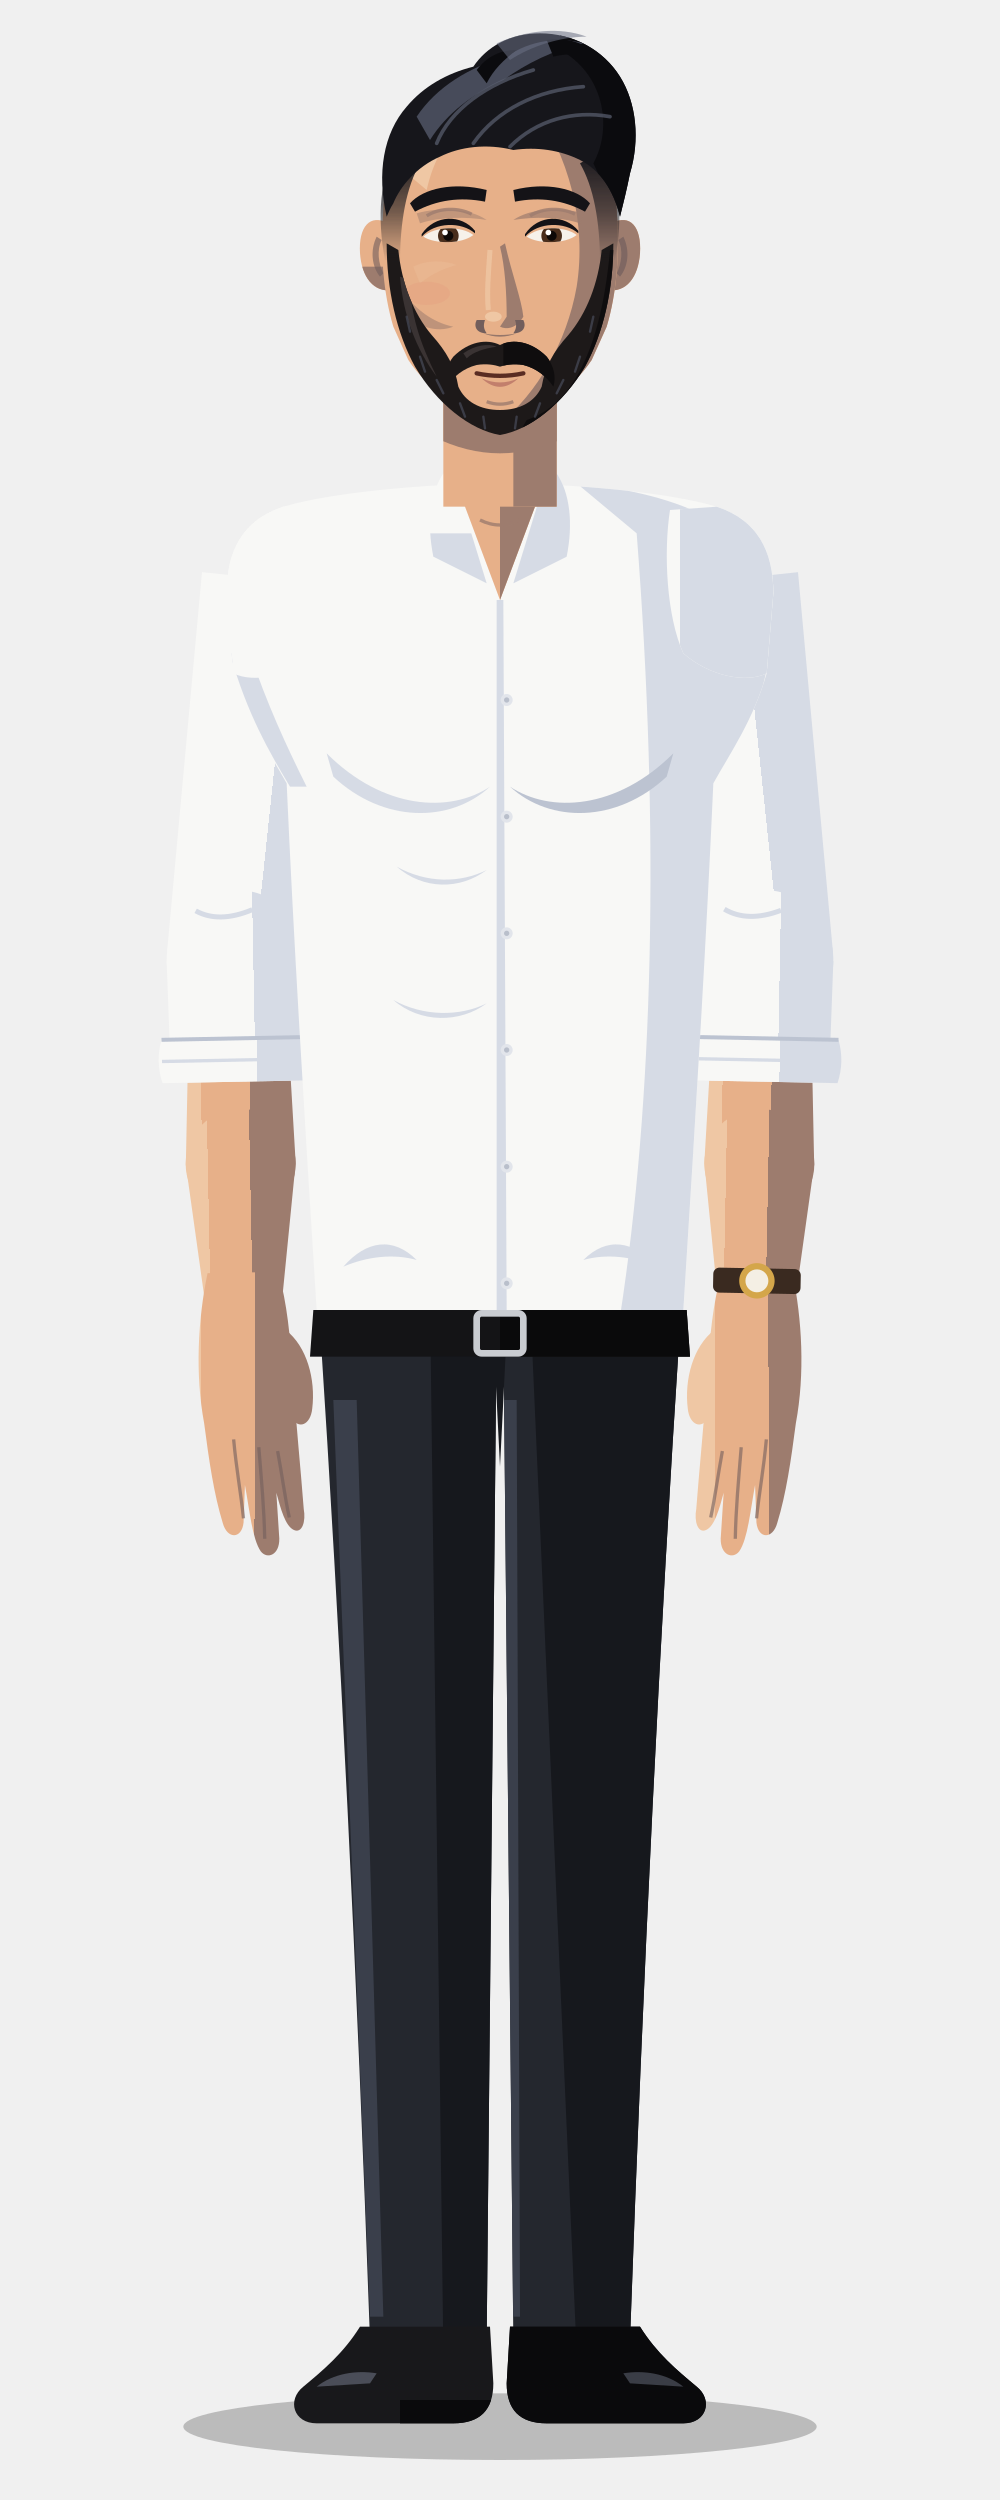
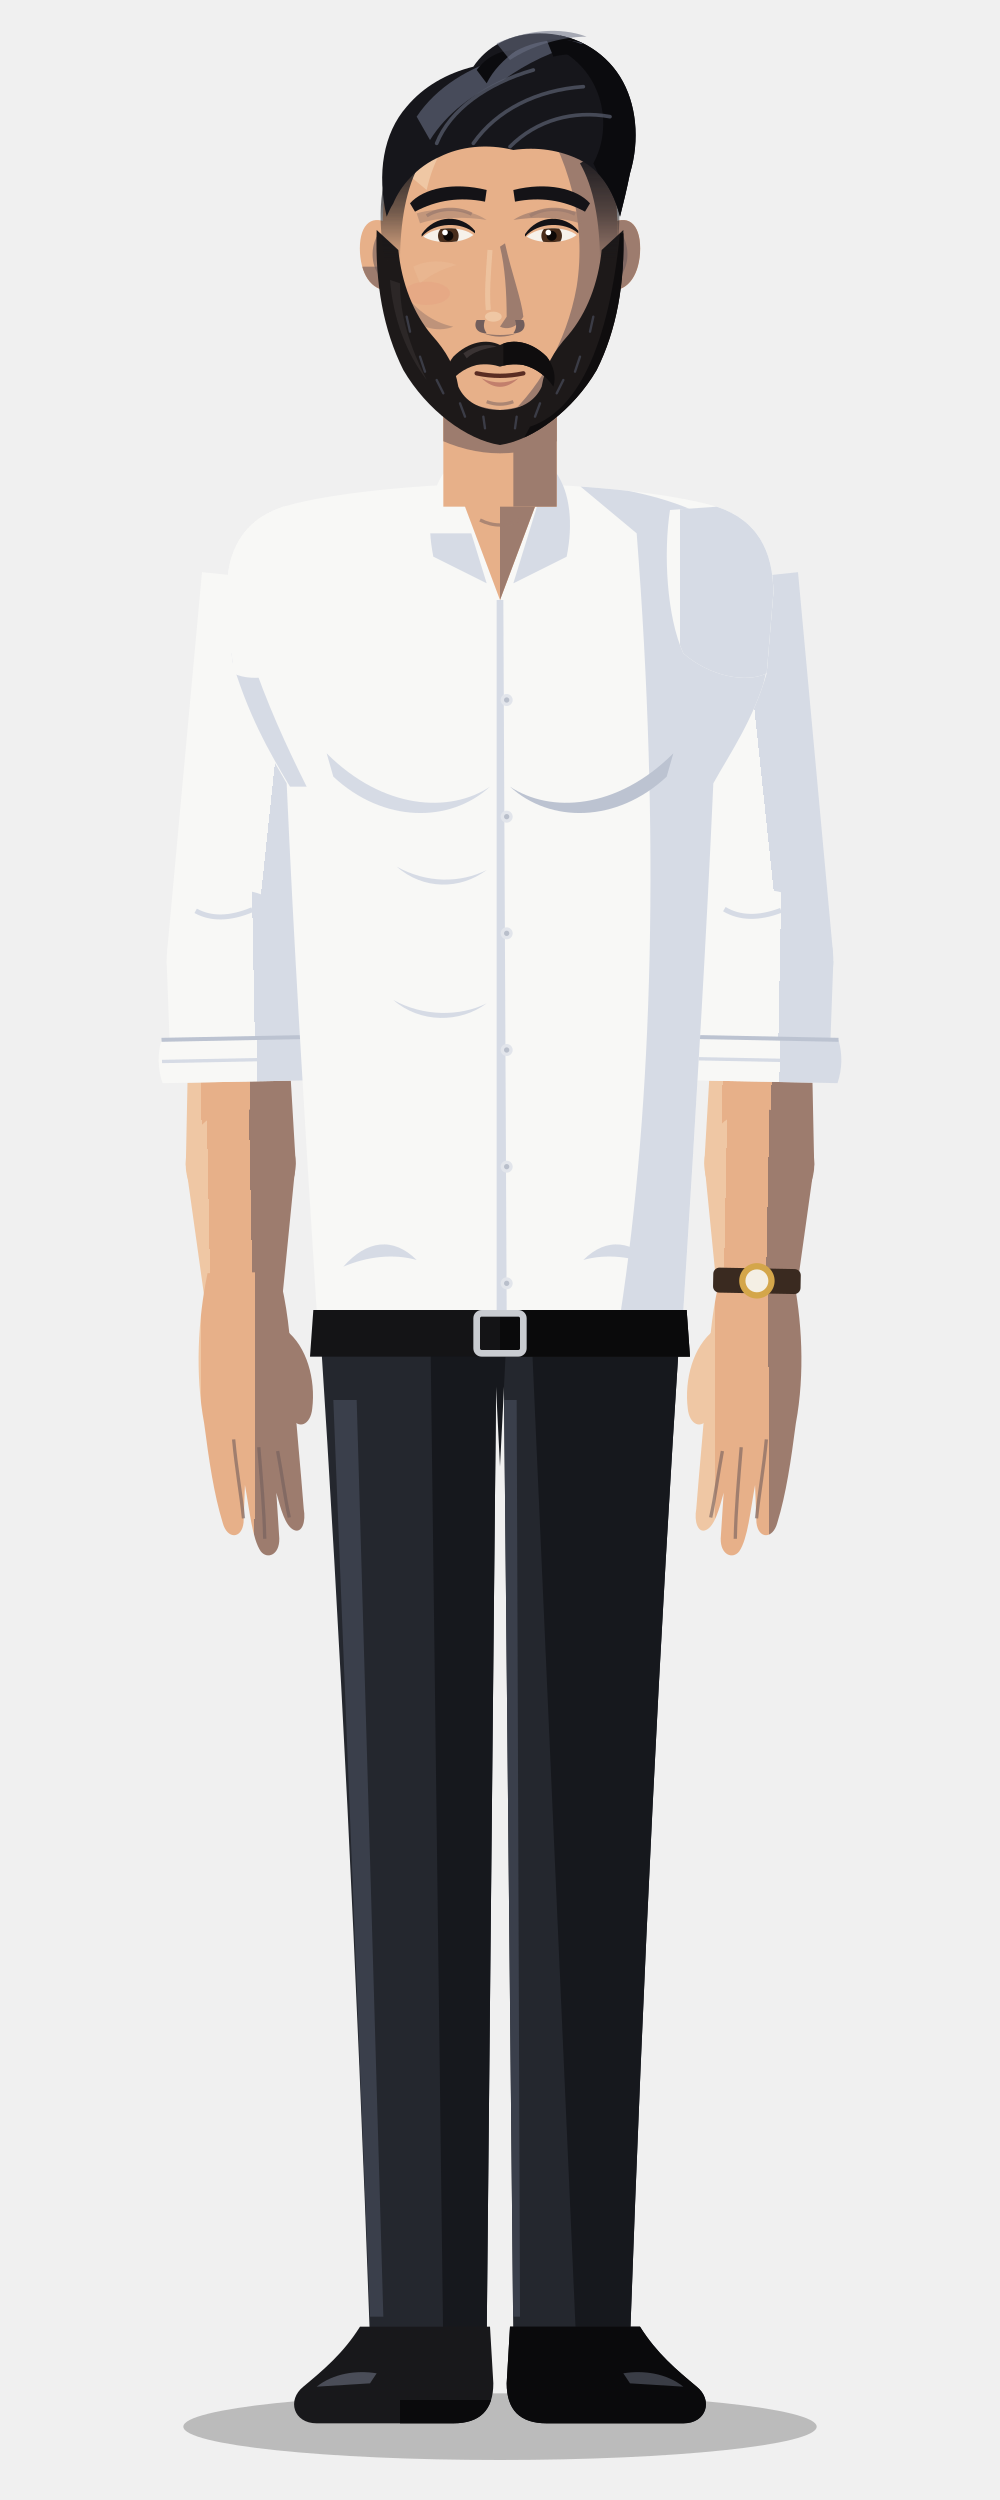
<svg xmlns="http://www.w3.org/2000/svg" viewBox="0 0 600 1500" width="600" height="1500">
  <defs>
    <linearGradient id="fade" x1="0" y1="0" x2="0" y2="1">
      <stop offset="0" stop-color="#16161b" stop-opacity="1" />
      <stop offset="0.55" stop-color="#16161b" stop-opacity="0.55" />
      <stop offset="1" stop-color="#16161b" stop-opacity="0" />
    </linearGradient>
    <clipPath id="c1">
      <path d="M192,796 L298,796 L292,1404 L222,1404 C214,1180 204,980 192,796 Z" />
    </clipPath>
    <clipPath id="c2">
      <path d="M 408,796 L 302,796 L 308,1404 L 378,1404 C 386,1180 396,980 408,796 Z" />
    </clipPath>
    <clipPath id="c3">
      <path d="M216,1396 L294,1396 L296,1430 C296,1446 288,1454 272,1454 L190,1454 C176,1454 172,1440 182,1432 C194,1422 206,1412 216,1396 Z" />
    </clipPath>
    <clipPath id="c4">
      <path d="M 384,1396 L 306,1396 L 304,1430 C 304,1446 312,1454 328,1454 L 410,1454 C 424,1454 428,1440 418,1432 C 406,1422 394,1412 384,1396 Z" />
    </clipPath>
    <linearGradient id="g5" gradientUnits="userSpaceOnUse" x1="112.0" y1="674.3" x2="175.9" y2="673.0">
      <stop offset="0" stop-color="#efc7a4" />
      <stop offset="0.14" stop-color="#efc7a4" />
      <stop offset="0.14" stop-color="#e7b089" />
      <stop offset="0.6" stop-color="#e7b089" />
      <stop offset="0.6" stop-color="#9d7c6e" />
      <stop offset="1" stop-color="#9d7c6e" />
    </linearGradient>
    <linearGradient id="g6" gradientUnits="userSpaceOnUse" x1="117.9" y1="744.7" x2="172.9" y2="743.6">
      <stop offset="0" stop-color="#efc7a4" />
      <stop offset="0.14" stop-color="#efc7a4" />
      <stop offset="0.14" stop-color="#e7b089" />
      <stop offset="0.6" stop-color="#e7b089" />
      <stop offset="0.6" stop-color="#9d7c6e" />
      <stop offset="1" stop-color="#9d7c6e" />
    </linearGradient>
    <linearGradient id="g7" gradientUnits="userSpaceOnUse" x1="110.7" y1="457.4" x2="197.3" y2="466.6">
      <stop offset="0" stop-color="#f8f8f6" />
      <stop offset="0.62" stop-color="#f8f8f6" />
      <stop offset="0.62" stop-color="#d6dbe5" />
      <stop offset="1" stop-color="#d6dbe5" />
    </linearGradient>
    <linearGradient id="g8" gradientUnits="userSpaceOnUse" x1="101.1" y1="606.8" x2="184.1" y2="605.2">
      <stop offset="0" stop-color="#f8f8f6" />
      <stop offset="0.62" stop-color="#f8f8f6" />
      <stop offset="0.62" stop-color="#d6dbe5" />
      <stop offset="1" stop-color="#d6dbe5" />
    </linearGradient>
    <linearGradient id="g9" gradientUnits="userSpaceOnUse" x1="97.2" y1="636.9" x2="189.2" y2="635.1">
      <stop offset="0" stop-color="#f8f8f6" />
      <stop offset="0.62" stop-color="#f8f8f6" />
      <stop offset="0.62" stop-color="#d6dbe5" />
      <stop offset="1" stop-color="#d6dbe5" />
    </linearGradient>
    <linearGradient id="g10" gradientUnits="userSpaceOnUse" x1="-28.0" y1="-0.6" x2="28.0" y2="0.6">
      <stop offset="0" stop-color="#efc7a4" />
      <stop offset="0.14" stop-color="#efc7a4" />
      <stop offset="0.14" stop-color="#e7b089" />
      <stop offset="0.6" stop-color="#e7b089" />
      <stop offset="0.6" stop-color="#9d7c6e" />
      <stop offset="1" stop-color="#9d7c6e" />
    </linearGradient>
    <linearGradient id="g11" gradientUnits="userSpaceOnUse" x1="424.1" y1="673.0" x2="488.0" y2="674.3">
      <stop offset="0" stop-color="#efc7a4" />
      <stop offset="0.14" stop-color="#efc7a4" />
      <stop offset="0.14" stop-color="#e7b089" />
      <stop offset="0.6" stop-color="#e7b089" />
      <stop offset="0.6" stop-color="#9d7c6e" />
      <stop offset="1" stop-color="#9d7c6e" />
    </linearGradient>
    <linearGradient id="g12" gradientUnits="userSpaceOnUse" x1="427.1" y1="743.6" x2="482.1" y2="744.7">
      <stop offset="0" stop-color="#efc7a4" />
      <stop offset="0.14" stop-color="#efc7a4" />
      <stop offset="0.14" stop-color="#e7b089" />
      <stop offset="0.6" stop-color="#e7b089" />
      <stop offset="0.6" stop-color="#9d7c6e" />
      <stop offset="1" stop-color="#9d7c6e" />
    </linearGradient>
    <linearGradient id="g13" gradientUnits="userSpaceOnUse" x1="402.7" y1="466.6" x2="489.3" y2="457.4">
      <stop offset="0" stop-color="#f8f8f6" />
      <stop offset="0.62" stop-color="#f8f8f6" />
      <stop offset="0.62" stop-color="#d6dbe5" />
      <stop offset="1" stop-color="#d6dbe5" />
    </linearGradient>
    <linearGradient id="g14" gradientUnits="userSpaceOnUse" x1="415.9" y1="605.2" x2="498.9" y2="606.8">
      <stop offset="0" stop-color="#f8f8f6" />
      <stop offset="0.62" stop-color="#f8f8f6" />
      <stop offset="0.62" stop-color="#d6dbe5" />
      <stop offset="1" stop-color="#d6dbe5" />
    </linearGradient>
    <linearGradient id="g15" gradientUnits="userSpaceOnUse" x1="410.8" y1="635.1" x2="502.8" y2="636.9">
      <stop offset="0" stop-color="#f8f8f6" />
      <stop offset="0.62" stop-color="#f8f8f6" />
      <stop offset="0.62" stop-color="#d6dbe5" />
      <stop offset="1" stop-color="#d6dbe5" />
    </linearGradient>
    <linearGradient id="g16" gradientUnits="userSpaceOnUse" x1="28.0" y1="0.6" x2="-28.0" y2="-0.6">
      <stop offset="0" stop-color="#efc7a4" />
      <stop offset="0.14" stop-color="#efc7a4" />
      <stop offset="0.14" stop-color="#e7b089" />
      <stop offset="0.6" stop-color="#e7b089" />
      <stop offset="0.6" stop-color="#9d7c6e" />
      <stop offset="1" stop-color="#9d7c6e" />
    </linearGradient>
    <clipPath id="c17">
      <path d="M300,290 C268,290 204,294 170,304 C146,312 136,330 136,356 L140,404 C148,432 162,452 172,470 C176,560 182,660 190,786 L410,786 C418,660 424,560 428,470 C438,452 452,432 460,404 L464,356 C464,330 454,312 430,304 C396,294 332,290 300,290 Z" />
    </clipPath>
    <clipPath id="c18">
      <path d="M276,296 L324,296 L300,360 Z" />
    </clipPath>
    <clipPath id="c19">
      <path d="M266,284 C258,296 256,314 260,334 L292,350 L276,298 Z" />
    </clipPath>
    <clipPath id="c20">
      <path d="M 334,284 C 342,296 344,314 340,334 L 308,350 L 324,298 Z" />
    </clipPath>
    <clipPath id="c21">
      <path d="M188,786 L412,786 L414,814 L186,814 Z" />
    </clipPath>
    <clipPath id="c22">
      <path d="M170,304 C146,312 136,330 136,356 L140,404 C152,410 174,406 190,392 C200,370 202,332 198,306 Z" />
    </clipPath>
    <clipPath id="c23">
      <path d="M 430,304 C 454,312 464,330 464,356 L 460,404 C 448,410 426,406 410,392 C 400,370 398,332 402,306 Z" />
    </clipPath>
    <clipPath id="c24">
      <path d="M233,134 C222,128 215,136 216,152 C217,166 224,176 236,174 Z" />
    </clipPath>
    <clipPath id="c25">
      <path d="M 367,134 C 378,128 385,136 384,152 C 383,166 376,176 364,174 Z" />
    </clipPath>
    <clipPath id="c26">
      <path d="M266,220 L266,304 L334,304 L334,220 Z" />
    </clipPath>
    <clipPath id="c27">
-       <path d="M300,64 C341,64 369,88 370,126 C372,152 370,176 364,196 L355,216 C343,234 324,247 300,249 C276,247 257,234 245,216 L236,196 C230,176 228,152 230,126 C231,88 259,64 300,64 Z" />
+       <path d="M300,64 C341,64 369,88 370,126 C372,152 368,176 360,196 L351,214 C340,232 322,244 300,246 C278,244 260,232 249,214 L240,196 C232,176 228,152 230,126 C231,88 259,64 300,64 Z" />
    </clipPath>
    <clipPath id="c28">
      <path d="M254,142 C261,135.5 277,135.5 284,141 C277,146.55 261,146.55 254,142 Z" />
    </clipPath>
    <clipPath id="c29">
      <path d="M316,142 C323,135.5 339,135.5 346,141 C339,146.55 323,146.55 316,142 Z" />
    </clipPath>
    <clipPath id="c30">
-       <path d="M232,146 C232,174 238,200 249,220 C262,242 282,258 300,261 C318,258 338,242 351,220 C362,200 368,174 368,146 L361,150 C359,170 352,188 341,201 C332,211 327,220 325,232 C321,241 312,246 300,246 C288,246 279,241 275,232 C273,220 268,211 259,201 C248,188 241,170 239,150 Z" />
+       <path d="M226,138 C225,170 230,198 242,222 C256,246 280,264 300,267 C320,264 344,246 358,222 C370,198 375,170 374,138 L361,150 C359,170 352,188 341,201 C332,211 327,220 325,232 C321,241 312,246 300,246 C288,246 279,241 275,232 C273,220 268,211 259,201 C248,188 241,170 239,150 Z" />
    </clipPath>
    <clipPath id="c31">
      <path d="M272,214 C281,205 292,203 300,207 C308,203 319,205 328,214 C332,219 334,226 332,232 C328,226 322,221 314,219 C308,218 303,219 300,220 C297,219 292,218 286,219 C278,221 272,226 268,232 C266,226 268,219 272,214 Z" />
    </clipPath>
    <clipPath id="c32">
      <path d="M232,130 C226,104 230,80 244,64 C254,52 268,44 284,40 C292,28 306,20 324,20 C344,20 362,30 372,46 C382,62 384,84 378,104 C376,114 374,122 372,130 C368,114 360,102 348,96 C336,90 322,88 308,90 C292,86 276,88 264,94 C250,100 240,112 236,122 C234,125 233,128 232,130 Z" />
    </clipPath>
  </defs>
  <ellipse cx="300" cy="1456" rx="190" ry="20" fill="#000" opacity="0.22" />
  <path d="M192,796 L298,796 L292,1404 L222,1404 C214,1180 204,980 192,796 Z" fill="#24272e" />
  <g clip-path="url(#c1)">
    <path d="M258,780 L304,780 L300,1412 L266,1412 Z" fill="#16181d" />
    <path d="M200,840 L214,840 L230,1390 L222,1390 Z" fill="#3a3f4b" />
  </g>
  <path d="M 408,796 L 302,796 L 308,1404 L 378,1404 C 386,1180 396,980 408,796 Z" fill="#24272e" />
  <g clip-path="url(#c2)">
    <path d="M318,780 L420,780 L420,1412 L346,1412 Z" fill="#16181d" />
    <path d="M 310,840 L 302,840 L 306,1390 L 312,1390 Z" fill="#3a3f4b" />
  </g>
  <path d="M296,800 L300,880 L304,800 Z" fill="#16181d" />
  <path d="M216,1396 L294,1396 L296,1430 C296,1446 288,1454 272,1454 L190,1454 C176,1454 172,1440 182,1432 C194,1422 206,1412 216,1396 Z" fill="#18181b" />
  <g clip-path="url(#c3)">
    <path d="M240,1440 L300,1440 L300,1460 L240,1460 Z" fill="#0a0a0c" />
    <path d="M190,1432 C200,1424 214,1422 226,1424 L222,1430 Z" fill="#4a4d58" />
  </g>
  <path d="M 384,1396 L 306,1396 L 304,1430 C 304,1446 312,1454 328,1454 L 410,1454 C 424,1454 428,1440 418,1432 C 406,1422 394,1412 384,1396 Z" fill="#18181b" />
  <g clip-path="url(#c4)">
    <path d="M300,1380 L440,1380 L440,1460 L300,1460 Z" fill="#0a0a0c" />
    <path d="M 410,1432 C 400,1424 386,1422 374,1424 L 378,1430 Z" fill="#3a3d46" />
  </g>
  <path d="M112.5,649.6 L111.5,699.0 L177.4,697.7 L174.5,648.4 Z" fill="url(#g5)" />
  <circle cx="144.4" cy="698.3" r="33.0" fill="url(#g6)" />
  <path d="M111.5,699.0 L124.3,790.4 L168.3,789.6 L177.4,697.7 Z" fill="url(#g6)" />
  <path d="M121.2,343.3 L100.2,571.6 L183.8,580.4 L210.8,352.7 Z" fill="url(#g7)" />
  <circle cx="142.0" cy="576.0" r="42.0" fill="url(#g8)" />
  <path d="M100.0,576.8 L102.2,636.8 L184.2,635.2 L184.0,575.2 Z" fill="url(#g8)" />
  <path d="M188.9,622.1 Q193.2,635.0 189.5,648.1 L97.5,649.9 Q93.2,637.0 96.9,623.9 Z" fill="url(#g9)" />
  <path d="M188.9,622.1 L96.9,623.9" stroke="#bcc3d1" stroke-width="2.4" />
  <path d="M189.2,635.1 L97.2,636.9" stroke="#d6dbe5" stroke-width="2" />
  <path d="M117.4,546.5 q14.0,7.7 34.0,-0.7" fill="none" stroke="#d6dbe5" stroke-width="3" />
  <g transform="translate(146.0,776.0) rotate(-1.1)">
    <g transform="scale(1.25,1.25)">
      <path d="M-17,-10 C-22,12 -24,38 -20,62 C-18,80 -16,96 -12,110 C-10,118 -3,118 -2,110 L-1,92 C1,104 2,118 6,124 C9,128 15,126 15,118 L14,96 C16,104 18,112 22,114 C26,116 28,110 27,104 C26,86 24,62 23,40 C22,20 21,6 17,-10 Z" fill="url(#g10)" />
      <path d="M20,18 C30,26 34,42 32,56 C31,64 25,66 22,60 C22,48 20,36 16,28 Z" fill="url(#g10)" />
      <path d="M-6,70 C-5,84 -3,96 -2,108 M6,74 C7,90 8,104 8,118 M15,76 C17,88 18,98 20,108" fill="none" stroke="#725e5c" stroke-width="1.6" opacity="0.6" />
    </g>
  </g>
  <path d="M425.5,648.4 L422.6,697.7 L488.5,699.0 L487.5,649.6 Z" fill="url(#g11)" />
  <circle cx="455.6" cy="698.3" r="33.0" fill="url(#g12)" />
  <path d="M422.6,697.7 L431.7,789.6 L475.7,790.4 L488.5,699.0 Z" fill="url(#g12)" />
  <path d="M389.2,352.7 L416.2,580.4 L499.8,571.6 L478.8,343.3 Z" fill="url(#g13)" />
  <circle cx="458.0" cy="576.0" r="42.0" fill="url(#g14)" />
  <path d="M416.0,575.2 L415.8,635.2 L497.8,636.8 L500.0,576.8 Z" fill="url(#g14)" />
  <path d="M503.1,623.9 Q506.8,637.0 502.5,649.9 L410.5,648.1 Q406.8,635.0 411.1,622.1 Z" fill="url(#g15)" />
  <path d="M503.1,623.9 L411.1,622.1" stroke="#bcc3d1" stroke-width="2.4" />
  <path d="M502.8,636.9 L410.8,635.1" stroke="#d6dbe5" stroke-width="2" />
  <path d="M434.6,545.5 q14.0,8.3 34.0,0.7" fill="none" stroke="#d6dbe5" stroke-width="3" />
  <g transform="translate(454.0,776.0) rotate(1.1)">
    <g transform="scale(-1.25,1.25)">
      <path d="M-17,-10 C-22,12 -24,38 -20,62 C-18,80 -16,96 -12,110 C-10,118 -3,118 -2,110 L-1,92 C1,104 2,118 6,124 C9,128 15,126 15,118 L14,96 C16,104 18,112 22,114 C26,116 28,110 27,104 C26,86 24,62 23,40 C22,20 21,6 17,-10 Z" fill="url(#g16)" />
      <path d="M20,18 C30,26 34,42 32,56 C31,64 25,66 22,60 C22,48 20,36 16,28 Z" fill="url(#g16)" />
      <path d="M-6,70 C-5,84 -3,96 -2,108 M6,74 C7,90 8,104 8,118 M15,76 C17,88 18,98 20,108" fill="none" stroke="#725e5c" stroke-width="1.6" opacity="0.6" />
      <rect x="-21" y="-12" width="42" height="12" rx="3" fill="#3a2a20" />
      <circle cx="0" cy="-6" r="8.5" fill="#d4a64a" />
      <circle cx="0" cy="-6" r="5.5" fill="#f4efe4" />
    </g>
  </g>
  <path d="M300,290 C268,290 204,294 170,304 C146,312 136,330 136,356 L140,404 C148,432 162,452 172,470 C176,560 182,660 190,786 L410,786 C418,660 424,560 428,470 C438,452 452,432 460,404 L464,356 C464,330 454,312 430,304 C396,294 332,290 300,290 Z" fill="#f8f8f6" />
  <g clip-path="url(#c17)">
    <path d="M346,290 C406,296 466,316 464,374 C460,422 444,450 430,474 L414,790 L372,790 C392,660 396,500 382,320 Z" fill="#d6dbe5" />
    <path d="M138,392 C148,428 162,452 174,472 L184,472 C172,448 160,422 150,392 Z" fill="#d6dbe5" />
  </g>
  <path d="M196,452 C230,486 270,488 294,472 C270,494 230,494 200,466 Z" fill="#d6dbe5" />
  <path d="M404,452 C370,486 330,488 306,472 C330,494 370,494 400,466 Z" fill="#bcc3d1" />
  <path d="M236,600 C254,610 276,610 292,602 C276,614 252,614 236,600 Z" fill="#d6dbe5" />
  <path d="M206,760 C220,744 236,742 250,756 C236,752 220,754 206,760 Z" fill="#d6dbe5" />
  <path d="M350,756 C364,742 380,744 394,760 C380,754 364,752 350,756 Z" fill="#d6dbe5" />
  <path d="M238,520 C256,530 276,530 292,522 C276,534 254,534 238,520 Z" fill="#d6dbe5" />
  <path d="M276,296 L324,296 L300,360 Z" fill="#e7b089" />
  <g clip-path="url(#c18)">
    <path d="M300,290 L330,290 L300,364 Z" fill="#9d7c6e" />
  </g>
  <path d="M288,312 Q300,318 312,312" fill="none" stroke="#9d7c6e" stroke-width="2" opacity="0.8" />
  <path d="M266,284 C258,296 256,314 260,334 L292,350 L276,298 Z" fill="#f8f8f6" />
  <g clip-path="url(#c19)">
    <path d="M256,320 L292,320 L292,352 L256,352 Z" fill="#d6dbe5" />
  </g>
  <path d="M 334,284 C 342,296 344,314 340,334 L 308,350 L 324,298 Z" fill="#f8f8f6" />
  <g clip-path="url(#c20)">
    <path d="M 334,284 C 342,296 344,314 340,334 L 308,350 L 324,298 Z" fill="#d6dbe5" />
  </g>
  <path d="M268,286 Q300,280 332,286 L326,292 Q300,288 274,292 Z" fill="#d6dbe5" />
  <path d="M298,360 L302,360 L304,786 L298,786 Z" fill="#d6dbe5" />
  <circle cx="304" cy="420" r="3.6" fill="#e2e5eb" />
  <circle cx="304" cy="420" r="1.6" fill="#b9bfcb" />
  <circle cx="304" cy="490" r="3.6" fill="#e2e5eb" />
  <circle cx="304" cy="490" r="1.6" fill="#b9bfcb" />
  <circle cx="304" cy="560" r="3.6" fill="#e2e5eb" />
  <circle cx="304" cy="560" r="1.6" fill="#b9bfcb" />
  <circle cx="304" cy="630" r="3.6" fill="#e2e5eb" />
  <circle cx="304" cy="630" r="1.6" fill="#b9bfcb" />
  <circle cx="304" cy="700" r="3.6" fill="#e2e5eb" />
  <circle cx="304" cy="700" r="1.6" fill="#b9bfcb" />
  <circle cx="304" cy="770" r="3.6" fill="#e2e5eb" />
  <circle cx="304" cy="770" r="1.6" fill="#b9bfcb" />
  <path d="M188,786 L412,786 L414,814 L186,814 Z" fill="#141416" />
  <g clip-path="url(#c21)">
    <path d="M300,780 L420,780 L420,820 L300,820 Z" fill="#0a0a0b" />
  </g>
  <rect x="286" y="788" width="28" height="24" rx="3" fill="none" stroke="#c9ccd1" stroke-width="4" />
  <path d="M170,304 C146,312 136,330 136,356 L140,404 C152,410 174,406 190,392 C200,370 202,332 198,306 Z" fill="#f8f8f6" />
  <path d="M 430,304 C 454,312 464,330 464,356 L 460,404 C 448,410 426,406 410,392 C 400,370 398,332 402,306 Z" fill="#f8f8f6" />
  <g clip-path="url(#c23)">
    <path d="M408,290 L470,290 L470,420 L408,420 Z" fill="#d6dbe5" />
  </g>
  <path d="M233,134 C222,128 215,136 216,152 C217,166 224,176 236,174 Z" fill="#e7b089" />
  <g clip-path="url(#c24)">
    <path d="M200,160 L240,160 L240,190 L200,190 Z" fill="#9d7c6e" />
  </g>
  <path d="M 367,134 C 378,128 385,136 384,152 C 383,166 376,176 364,174 Z" fill="#e7b089" />
  <g clip-path="url(#c25)">
    <path d="M360,120 L400,120 L400,190 L360,190 Z" fill="#9d7c6e" />
  </g>
  <path d="M226,142 C222,150 223,160 228,166 L230,164 C227,158 226,150 229,144 Z" fill="#725e5c" opacity="0.6" />
  <path d="M 374,142 C 378,150 377,160 372,166 L 370,164 C 373,158 374,150 371,144 Z" fill="#725e5c" opacity="0.7" />
  <path d="M266,220 L266,304 L334,304 L334,220 Z" fill="#e7b089" />
  <g clip-path="url(#c26)">
    <path d="M308,210 L340,210 L340,310 L308,310 Z" fill="#9d7c6e" />
    <path d="M260,210 L340,210 L340,262 Q300,282 260,262 Z" fill="#9d7c6e" />
  </g>
-   <path d="M300,64 C341,64 369,88 370,126 C372,152 370,176 364,196 L355,216 C343,234 324,247 300,249 C276,247 257,234 245,216 L236,196 C230,176 228,152 230,126 C231,88 259,64 300,64 Z" fill="#e7b089" />
+   <path d="M300,64 C341,64 369,88 370,126 C372,152 368,176 360,196 L351,214 C340,232 322,244 300,246 C278,244 260,232 249,214 L240,196 C232,176 228,152 230,126 C231,88 259,64 300,64 Z" fill="#e7b089" />
  <g clip-path="url(#c27)">
    <path d="M318,60 C352,70 376,96 376,130 C378,170 368,204 350,228 C336,244 318,252 300,254 C322,236 340,206 346,172 C352,134 342,94 318,60 Z" fill="#9d7c6e" />
    <path d="M244,104 C250,86 264,74 282,70 C268,82 260,96 256,114 Z" fill="#efc7a4" />
  </g>
  <path d="M248,160 C256,156 266,156 274,159 C266,161 258,165 252,170 Z" fill="#efc7a4" opacity="0.25" />
  <path d="M244,178 C252,188 262,194 272,196 C262,200 250,196 244,188 Z" fill="#9d7c6e" opacity="0.55" />
  <ellipse cx="256" cy="176" rx="14" ry="7" fill="#e07e70" opacity="0.14" />
  <path d="M246,122 C254,113 272,109 292,114 L291,121 C276,118 262,120 249,127 Z" fill="#141317" />
  <path d="M 354,122 C 346,113 328,109 308,114 L 309,121 C 324,118 338,120 351,127 Z" fill="#141317" />
  <path d="M250,128 C264,124 282,125 292,132 C280,130 264,130 252,134 Z" fill="#9d7c6e" opacity="0.5" />
  <path d="M 350,128 C 336,124 318,125 308,132 C 320,130 336,130 348,134 Z" fill="#9d7c6e" opacity="0.7" />
  <path d="M254,142 C261,135.5 277,135.5 284,141 C277,146.55 261,146.55 254,142 Z" fill="#f6f1ea" />
  <g clip-path="url(#c28)">
    <circle cx="269" cy="141.5" r="6.2" fill="#4a2e1c" />
    <circle cx="269" cy="141.5" r="3" fill="#0e0907" />
    <circle cx="267" cy="139.5" r="1.7" fill="#fff" />
    <rect x="249" y="120" width="40" height="17.5" fill="#000" opacity="0.14" />
  </g>
  <path d="M253,142 C261,133.0 277,133.0 285,140 L285,138.5 C277,128.5 261,128.5 253,140.5 Z" fill="#141317" />
  <path d="M256,129.5 C264,124.5 275,124.5 283,128.5" fill="none" stroke="#9d7c6e" stroke-width="2" opacity="0.8" />
  <path d="M316,142 C323,135.5 339,135.5 346,141 C339,146.55 323,146.55 316,142 Z" fill="#f6f1ea" />
  <g clip-path="url(#c29)">
    <circle cx="331" cy="141.5" r="6.2" fill="#4a2e1c" />
    <circle cx="331" cy="141.5" r="3" fill="#0e0907" />
    <circle cx="329" cy="139.5" r="1.7" fill="#fff" />
    <rect x="311" y="120" width="40" height="17.5" fill="#000" opacity="0.14" />
  </g>
  <path d="M315,142 C323,133.0 339,133.0 347,140 L347,138.5 C339,128.5 323,128.5 315,140.5 Z" fill="#141317" />
  <path d="M318,129.5 C326,124.5 337,124.5 345,128.5" fill="none" stroke="#9d7c6e" stroke-width="2" opacity="0.8" />
  <path d="M303,146 C307,164 313,180 314,190 C310,197 304,198 300,196 L304,190 C304,176 303,160 300,148 Z" fill="#9d7c6e" />
  <path d="M286,192 C284,196 286,200 292,200 C290,197 290,195 291,192 Z" fill="#725e5c" />
  <path d="M314,192 C316,196 314,200 308,200 C310,197 310,195 309,192 Z" fill="#725e5c" />
  <path d="M290,200 Q300,204 310,200 Q300,202 290,200 Z" fill="#725e5c" opacity="0.7" />
  <ellipse cx="296" cy="190" rx="5" ry="3" fill="#efc7a4" />
  <path d="M294,150 C293,164 292,176 293,186" fill="none" stroke="#efc7a4" stroke-width="3" opacity="0.8" />
-   <path d="M232,146 C232,174 238,200 249,220 C262,242 282,258 300,261 C318,258 338,242 351,220 C362,200 368,174 368,146 L361,150 C359,170 352,188 341,201 C332,211 327,220 325,232 C321,241 312,246 300,246 C288,246 279,241 275,232 C273,220 268,211 259,201 C248,188 241,170 239,150 Z" fill="#1d1919" />
+   <path d="M226,138 C225,170 230,198 242,222 C256,246 280,264 300,267 C320,264 344,246 358,222 C370,198 375,170 374,138 L361,150 C359,170 352,188 341,201 C332,211 327,220 325,232 C321,241 312,246 300,246 C288,246 279,241 275,232 C273,220 268,211 259,201 C248,188 241,170 239,150 Z" fill="#1d1919" />
  <g clip-path="url(#c30)">
-     <path d="M316,252 C340,244 360,216 366,150 L380,150 L380,280 L300,280 Z" fill="#0f0d0e" />
-     <path d="M240,166 C242,190 250,210 262,226 C252,206 246,188 246,168 Z" fill="#3a3333" />
+     <path d="M318,256 C342,248 364,218 372,140 L390,140 L390,290 L300,290 Z" fill="#0f0d0e" />
+     <path d="M234,168 C236,192 244,212 256,228 C246,208 240,190 240,170 Z" fill="#2c2727" />
  </g>
  <path d="M252,214 l3,9" fill="none" stroke="#474b5a" stroke-width="1.4" stroke-linecap="round" stroke-linejoin="round" opacity="0.7" />
  <path d="M262,228 l4,8" fill="none" stroke="#474b5a" stroke-width="1.4" stroke-linecap="round" stroke-linejoin="round" opacity="0.7" />
  <path d="M276,242 l3,8" fill="none" stroke="#474b5a" stroke-width="1.4" stroke-linecap="round" stroke-linejoin="round" opacity="0.7" />
  <path d="M290,250 l1,7" fill="none" stroke="#474b5a" stroke-width="1.4" stroke-linecap="round" stroke-linejoin="round" opacity="0.7" />
  <path d="M244,190 l2,9" fill="none" stroke="#474b5a" stroke-width="1.4" stroke-linecap="round" stroke-linejoin="round" opacity="0.7" />
  <path d="M310,250 l-1,7" fill="none" stroke="#474b5a" stroke-width="1.4" stroke-linecap="round" stroke-linejoin="round" opacity="0.7" />
  <path d="M324,242 l-3,8" fill="none" stroke="#474b5a" stroke-width="1.4" stroke-linecap="round" stroke-linejoin="round" opacity="0.7" />
  <path d="M338,228 l-4,8" fill="none" stroke="#474b5a" stroke-width="1.4" stroke-linecap="round" stroke-linejoin="round" opacity="0.7" />
  <path d="M348,214 l-3,9" fill="none" stroke="#474b5a" stroke-width="1.4" stroke-linecap="round" stroke-linejoin="round" opacity="0.7" />
  <path d="M356,190 l-2,9" fill="none" stroke="#474b5a" stroke-width="1.4" stroke-linecap="round" stroke-linejoin="round" opacity="0.7" />
  <path d="M272,214 C281,205 292,203 300,207 C308,203 319,205 328,214 C332,219 334,226 332,232 C328,226 322,221 314,219 C308,218 303,219 300,220 C297,219 292,218 286,219 C278,221 272,226 268,232 C266,226 268,219 272,214 Z" fill="#1d1919" />
  <g clip-path="url(#c31)">
    <path d="M302,200 L340,200 L340,236 L302,236 Z" fill="#0f0d0e" />
    <path d="M278,212 C285,207 293,206 298,208 C291,209 284,211 280,215 Z" fill="#3a3333" />
  </g>
  <path d="M286,224 Q300,227 314,224" fill="none" stroke="#5a2c22" stroke-width="2.6" stroke-linecap="round" />
  <path d="M289,227 Q300,237.2 311,227 Q300,231.9 289,227 Z" fill="#c27f6c" />
  <path d="M292,241 Q300,244 308,241" fill="none" stroke="#9d7c6e" stroke-width="2" opacity="0.8" />
  <path d="M231,156 C226,130 228,106 238,90 L252,98 C244,112 240,132 240,158 Z" fill="url(#fade)" />
  <path d="M 369,156 C 374,130 372,106 362,90 L 348,98 C 356,112 360,132 360,158 Z" fill="url(#fade)" />
  <path d="M232,130 C226,104 230,80 244,64 C254,52 268,44 284,40 C292,28 306,20 324,20 C344,20 362,30 372,46 C382,62 384,84 378,104 C376,114 374,122 372,130 C368,114 360,102 348,96 C336,90 322,88 308,90 C292,86 276,88 264,94 C250,100 240,112 236,122 C234,125 233,128 232,130 Z" fill="#16161b" />
  <g clip-path="url(#c32)">
    <path d="M336,18 C368,24 388,52 384,84 C382,104 376,118 372,132 L356,98 C368,76 362,44 336,30 Z" fill="#0b0b0e" />
    <path d="M250,70 C262,52 282,40 304,34 C318,24 336,22 350,26 C332,30 316,38 302,48 C284,56 268,68 258,84 Z" fill="#474b5a" />
  </g>
  <path d="M262,86 C270,66 292,50 320,42" fill="none" stroke="#5a5f70" stroke-width="2.2" stroke-linecap="round" stroke-linejoin="round" opacity="0.7" />
  <path d="M284,86 C298,66 322,54 350,52" fill="none" stroke="#5a5f70" stroke-width="2.2" stroke-linecap="round" stroke-linejoin="round" opacity="0.7" />
  <path d="M306,88 C322,72 344,66 366,70" fill="none" stroke="#5a5f70" stroke-width="2.2" stroke-linecap="round" stroke-linejoin="round" opacity="0.7" />
  <path d="M286,42 C292,34 300,30 310,30 C302,36 296,42 292,50 Z" fill="#0b0b0e" />
  <path d="M328,24 C340,22 352,26 360,34 C350,32 340,32 332,34 Z" fill="#0b0b0e" />
  <path d="M298,26 C316,18 336,16 352,22 C336,22 318,28 306,36 Z" fill="#6a7083" opacity="0.55" />
</svg>
